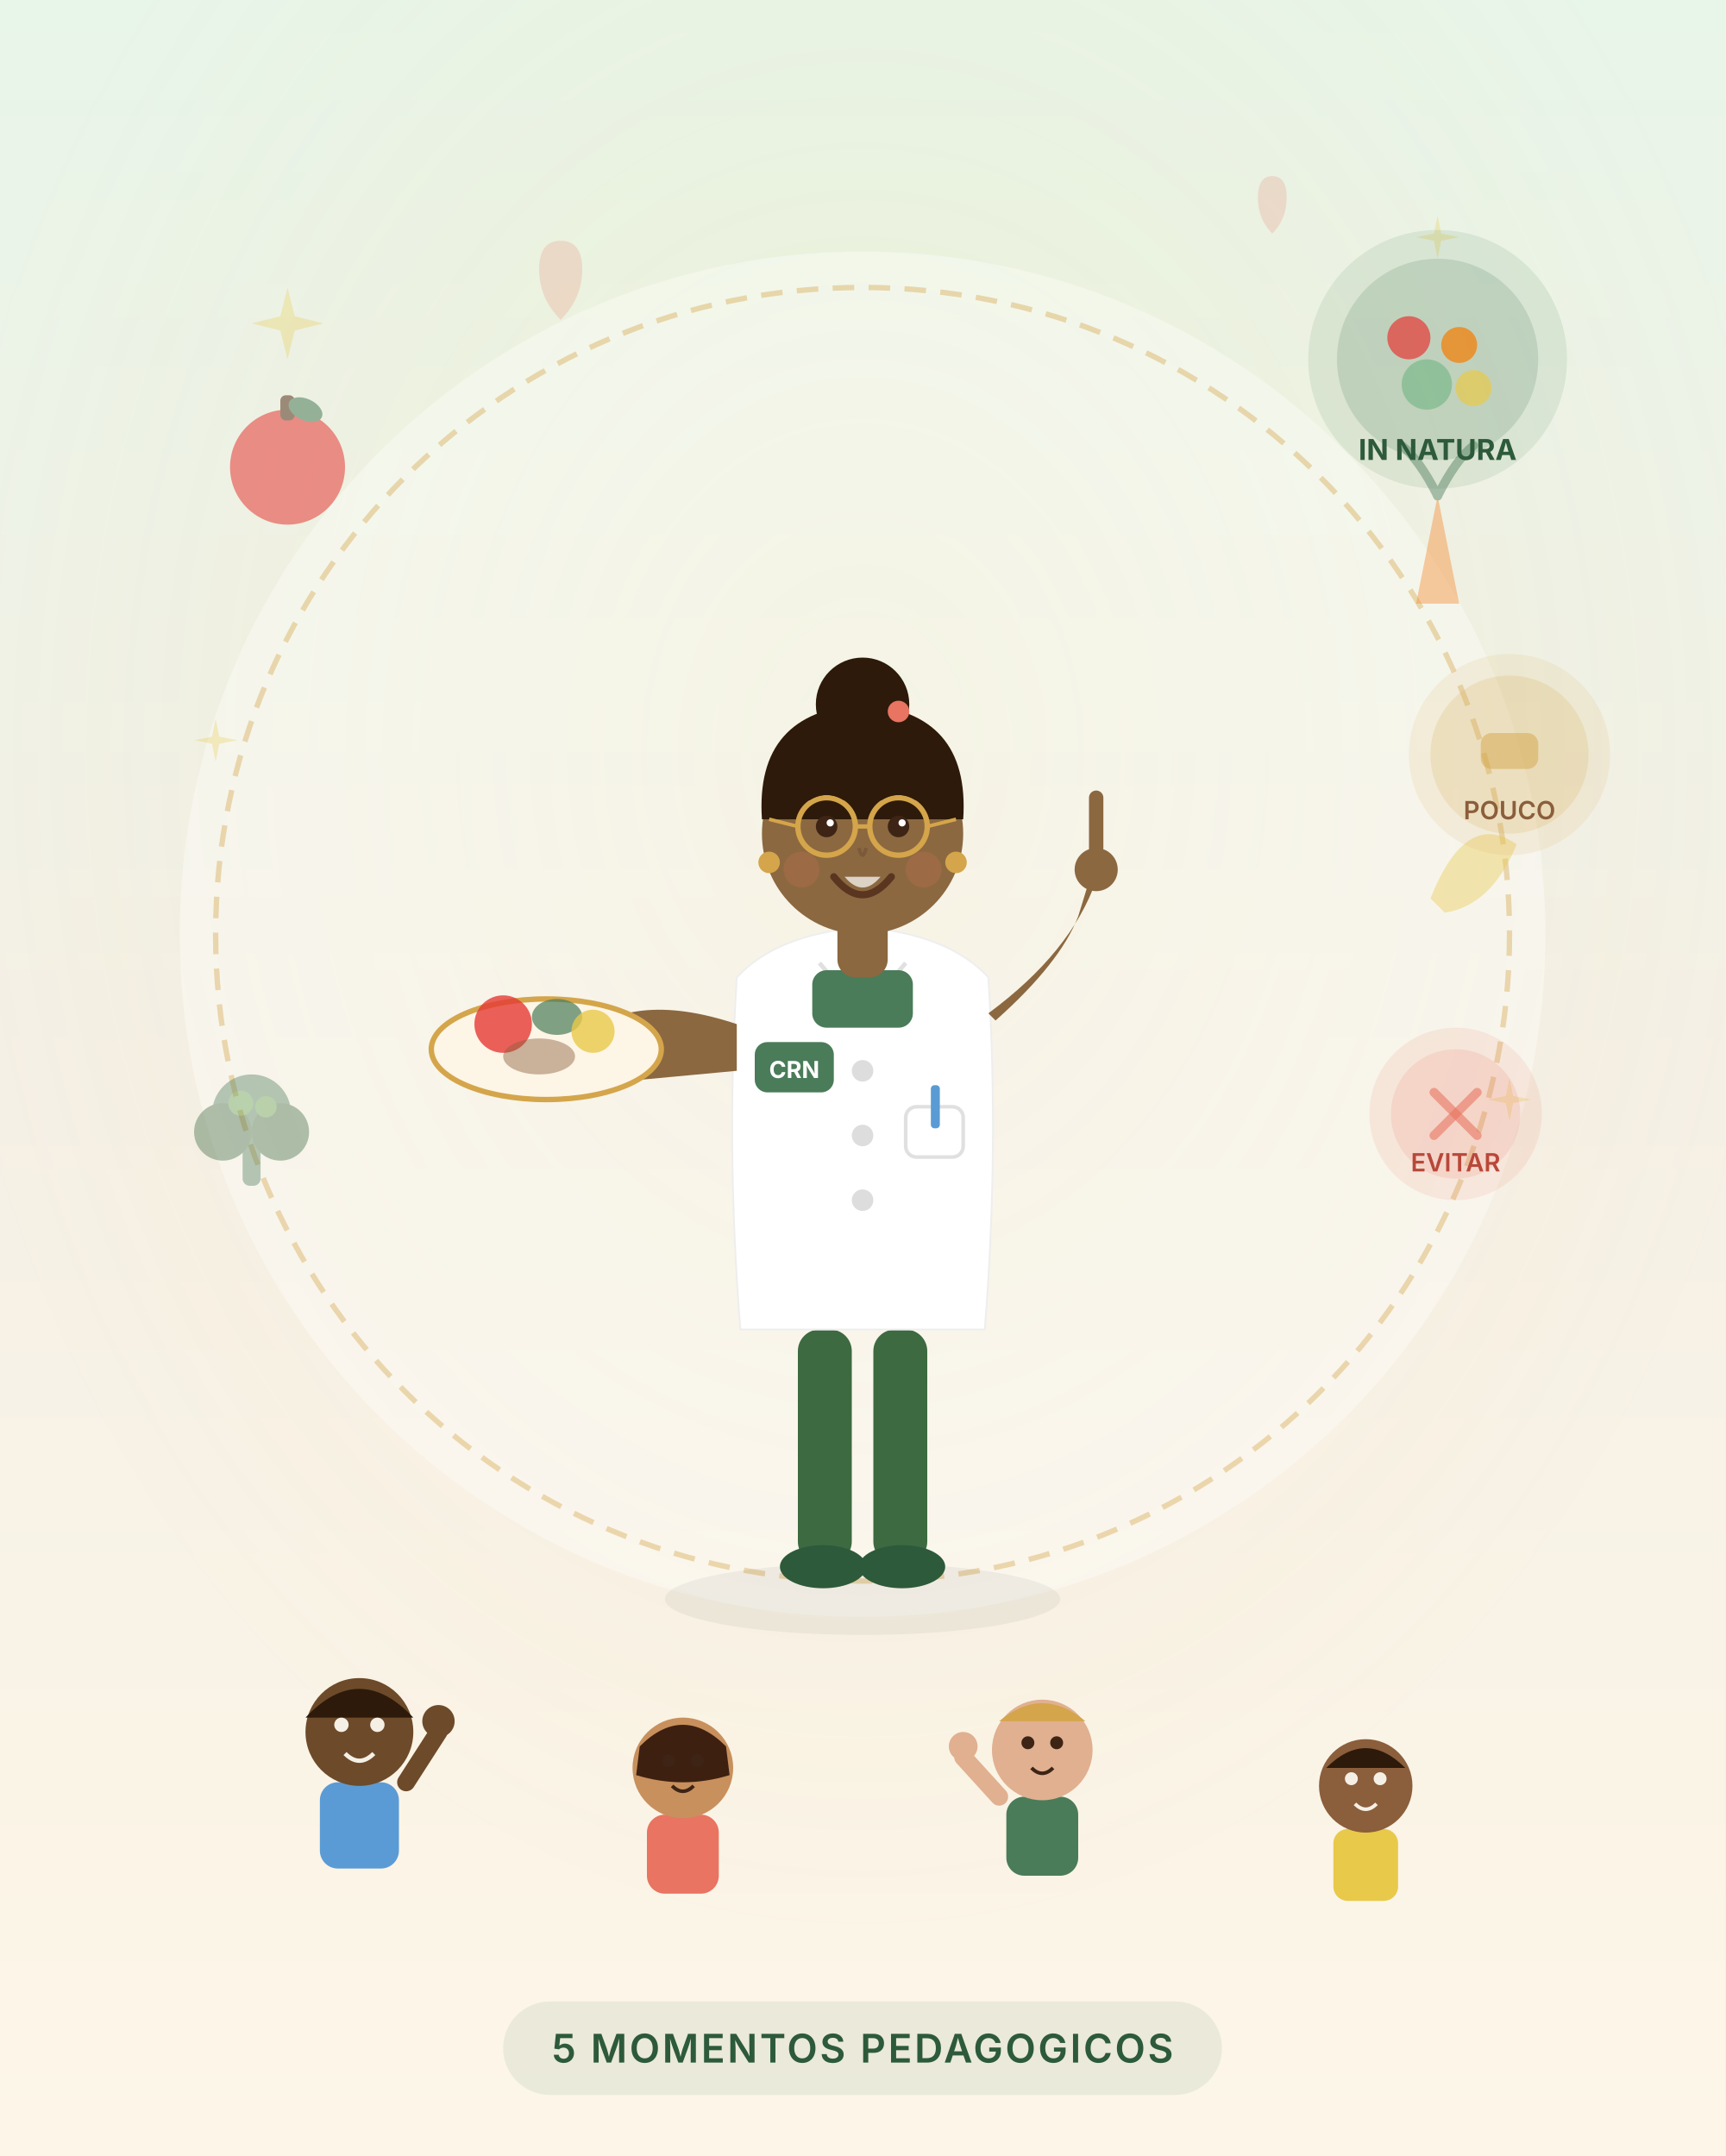
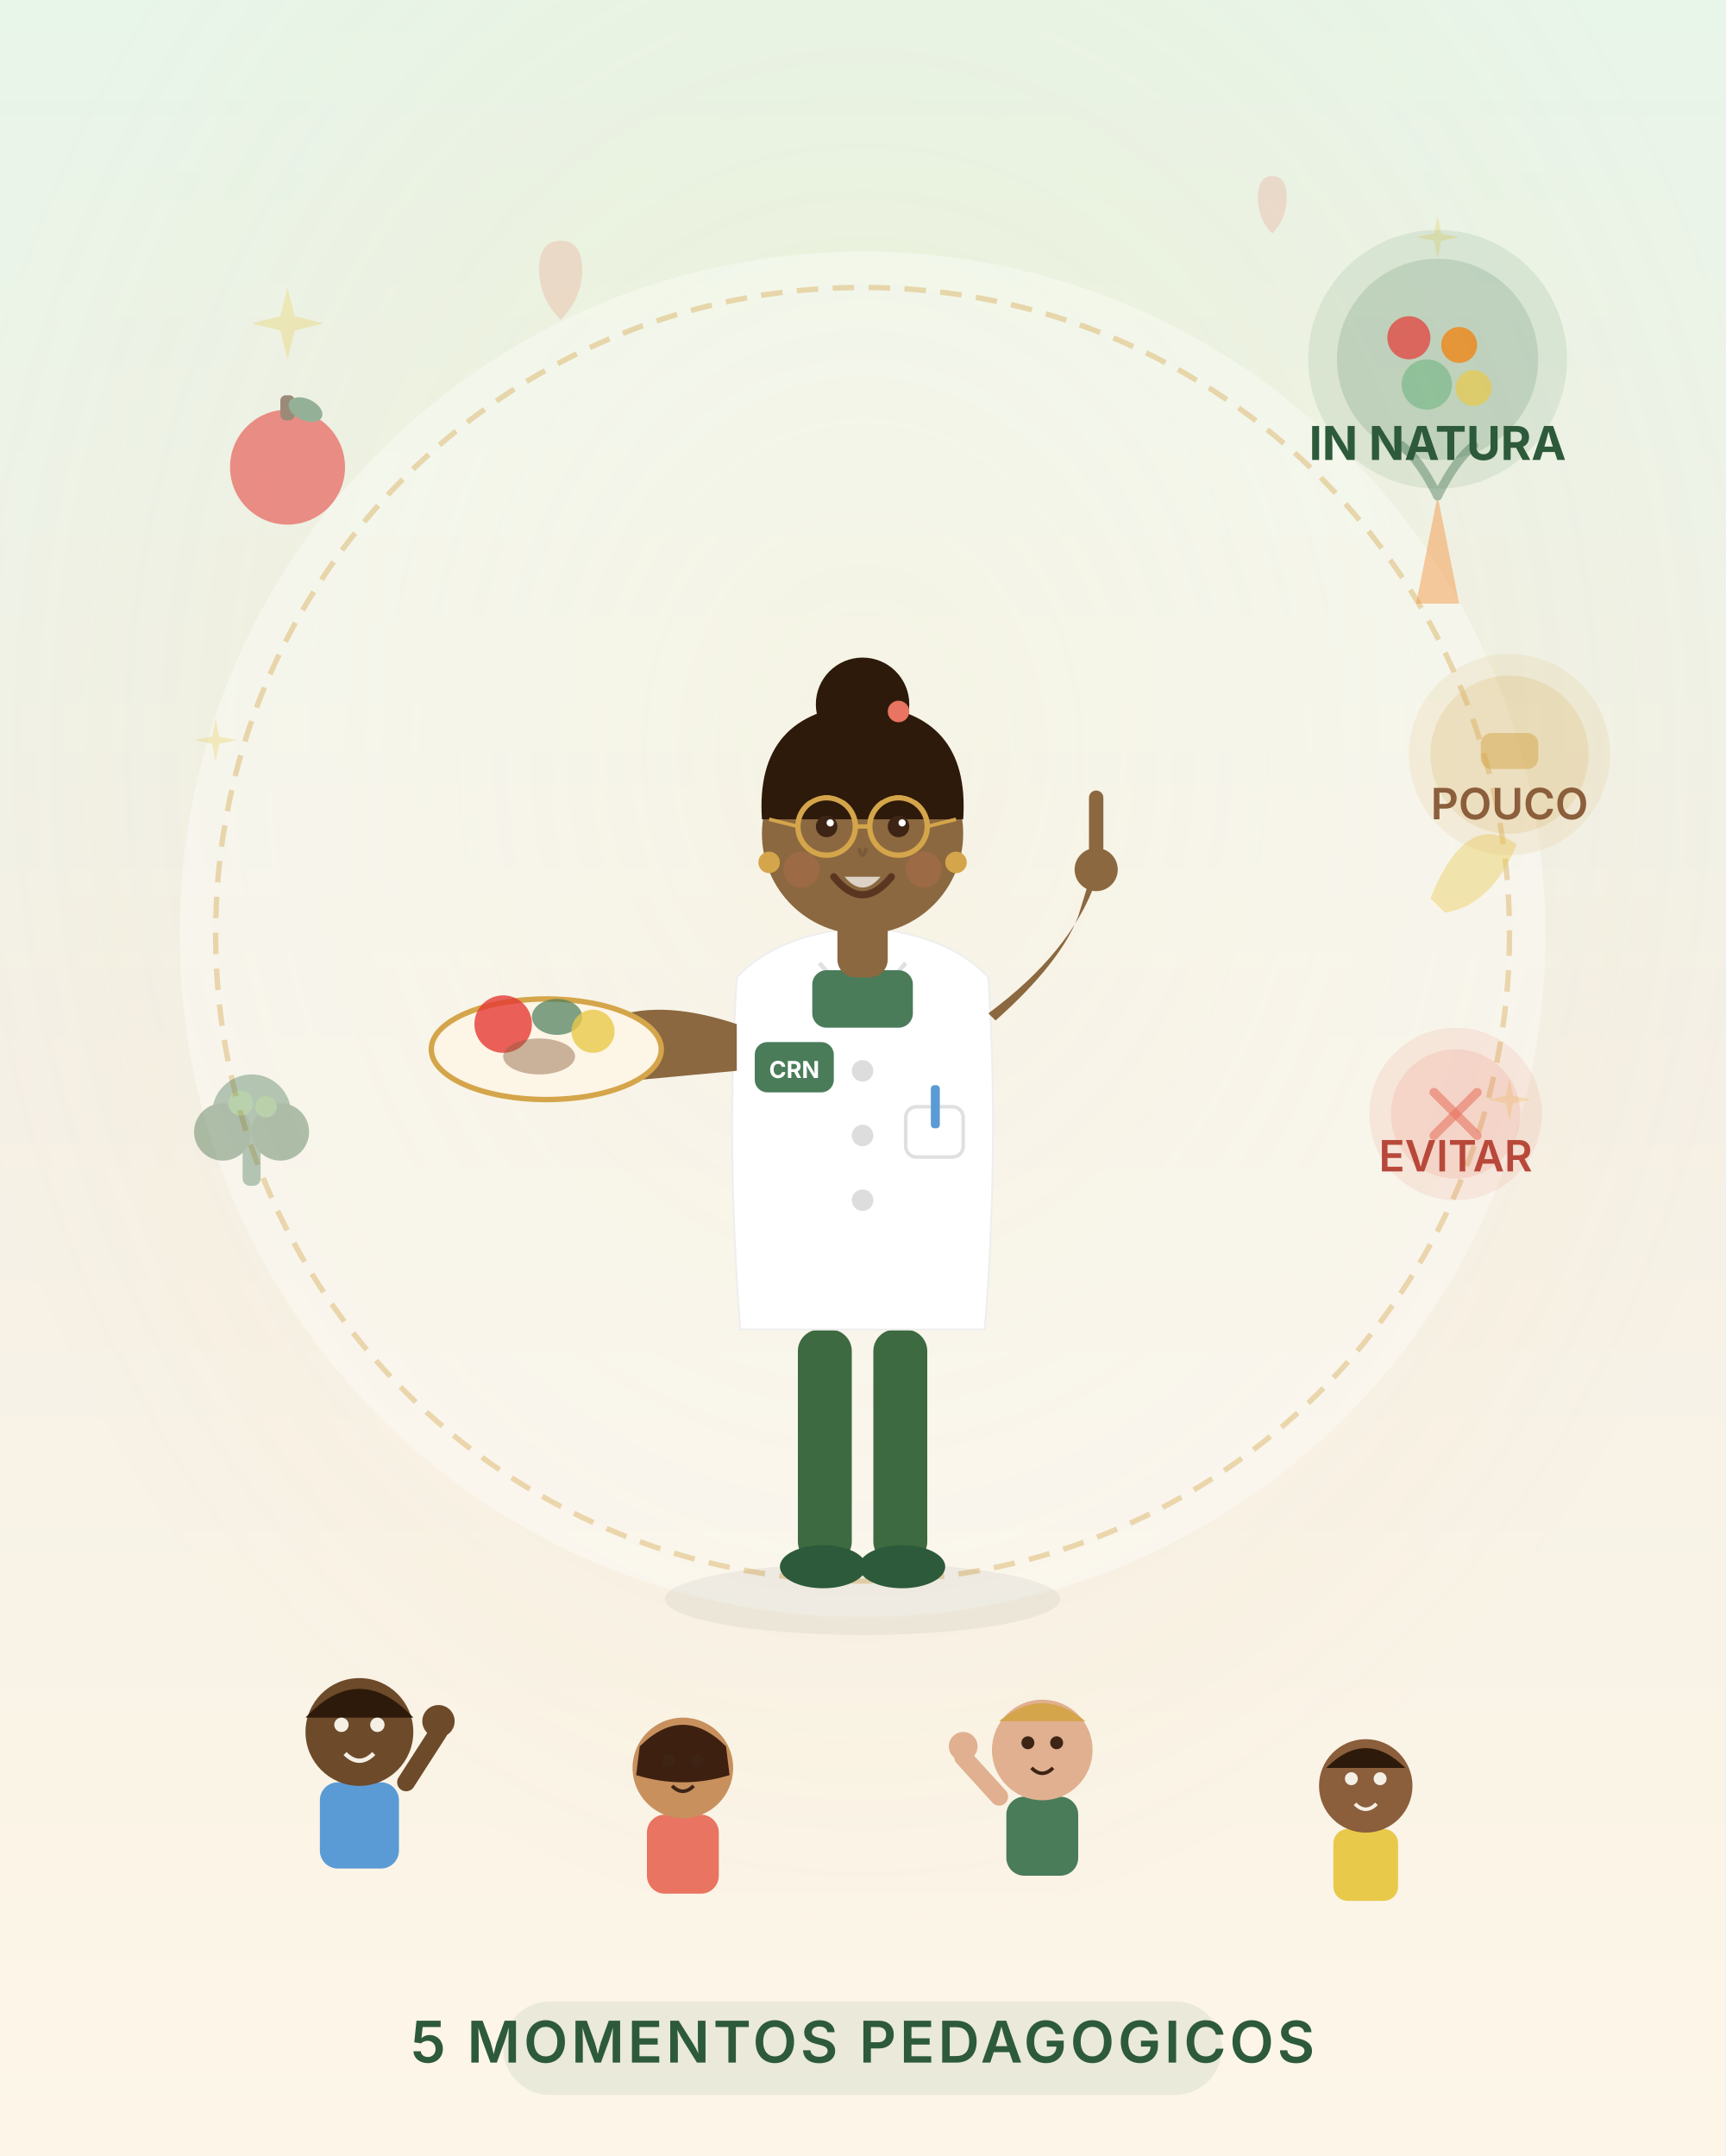
<svg xmlns="http://www.w3.org/2000/svg" viewBox="0 0 480 600">
  <defs>
    <linearGradient id="bg-n" x1="0" x2="0" y1="0" y2="1">
      <stop offset="0" stop-color="#e8f5e9" />
      <stop offset="0.5" stop-color="#f5f0e6" />
      <stop offset="1" stop-color="#fdf6e8" />
    </linearGradient>
    <radialGradient id="glow" cx="50%" cy="35%" r="55%">
      <stop offset="0" stop-color="#E8C94A" stop-opacity="0.1" />
      <stop offset="1" stop-color="#E8C94A" stop-opacity="0" />
    </radialGradient>
  </defs>
  <rect width="480" height="600" fill="url(#bg-n)" />
  <rect width="480" height="600" fill="url(#glow)" />
  <circle cx="240" cy="260" r="190" fill="white" opacity="0.35" />
  <circle cx="240" cy="260" r="180" fill="none" stroke="#D4A54A" stroke-width="1.5" stroke-dasharray="6 4" opacity="0.4" />
  <g fill="#E8C94A" opacity="0.3">
    <path d="M80 80 L82 88 L90 90 L82 92 L80 100 L78 92 L70 90 L78 88Z" />
    <path d="M400 60 L401 65 L406 66 L401 67 L400 72 L399 67 L394 66 L399 65Z" />
    <path d="M60 200 L61 205 L66 206 L61 207 L60 212 L59 207 L54 206 L59 205Z" />
    <path d="M420 300 L421 305 L426 306 L421 307 L420 312 L419 307 L414 306 L419 305Z" />
  </g>
  <g transform="translate(80 130)" opacity="0.55">
    <circle cx="0" cy="0" r="16" fill="#e53935" />
    <rect x="-2" y="-20" width="4" height="7" rx="1.5" fill="#5a3520" />
    <ellipse cx="5" cy="-16" rx="5" ry="3" fill="#4A7C59" transform="rotate(25 5 -16)" />
  </g>
  <g transform="translate(400 150)" opacity="0.45">
    <path d="M-6 18 L0 -12 L6 18Z" fill="#f4903a" />
    <path d="M0 -12 Q-5 -22 -10 -26" stroke="#4A7C59" stroke-width="2.5" fill="none" stroke-linecap="round" />
    <path d="M0 -12 Q5 -22 10 -26" stroke="#4A7C59" stroke-width="2.5" fill="none" stroke-linecap="round" />
  </g>
  <g transform="translate(70 310)" opacity="0.4">
    <rect x="-2.5" y="6" width="5" height="14" rx="2" fill="#4A7C59" />
    <circle cx="0" cy="0" r="11" fill="#4A7C59" />
    <circle cx="-8" cy="5" r="8" fill="#3d6a40" />
    <circle cx="8" cy="5" r="8" fill="#3d6a40" />
    <circle cx="-3" cy="-3" r="3.5" fill="#5a9a4a" />
    <circle cx="4" cy="-2" r="3" fill="#5a9a4a" />
  </g>
  <g transform="translate(410 240)" opacity="0.4">
    <path d="M-12 10 Q-2 -15 12 -5 Q5 12 -8 14Z" fill="#E8C94A" />
  </g>
  <g transform="translate(240 250)">
    <ellipse cx="0" cy="195" rx="55" ry="10" fill="#000" opacity="0.05" />
    <rect x="-18" y="120" width="15" height="65" rx="6" fill="#3d6a40" />
    <rect x="3" y="120" width="15" height="65" rx="6" fill="#3d6a40" />
    <ellipse cx="-11" cy="186" rx="12" ry="6" fill="#2d5a3a" />
    <ellipse cx="11" cy="186" rx="12" ry="6" fill="#2d5a3a" />
    <path d="M-35 22 Q-38 70 -34 120 L34 120 Q38 70 35 22 Q24 10 0 8 Q-24 10 -35 22Z" fill="white" stroke="#eee" stroke-width="0.5" />
    <path d="M-12 18 L0 32 L12 18" fill="none" stroke="#e0e0e0" stroke-width="1.2" />
    <circle cx="0" cy="48" r="3" fill="#ddd" />
    <circle cx="0" cy="66" r="3" fill="#ddd" />
    <circle cx="0" cy="84" r="3" fill="#ddd" />
    <rect x="12" y="58" width="16" height="14" rx="3" fill="none" stroke="#e0e0e0" stroke-width="1" />
    <rect x="19" y="52" width="2.5" height="12" rx="1" fill="#5B9BD5" />
    <rect x="-30" y="40" width="22" height="14" rx="3.5" fill="#4A7C59" />
    <text x="-19" y="50" text-anchor="middle" font-family="Inter,sans-serif" font-size="6.5" fill="white" font-weight="700">CRN</text>
    <rect x="-14" y="20" width="28" height="16" rx="4" fill="#4A7C59" />
    <rect x="-7" y="4" width="14" height="18" rx="5" fill="#8B6840" />
    <circle cx="0" cy="-18" r="28" fill="#8B6840" />
    <path d="M-28 -22 Q-30 -52 0 -54 Q30 -52 28 -22" fill="#2d1a0a" />
    <circle cx="0" cy="-54" r="13" fill="#2d1a0a" />
    <circle cx="10" cy="-52" r="3" fill="#E87461" />
    <circle cx="-26" cy="-10" r="3" fill="#D4A54A" />
    <circle cx="26" cy="-10" r="3" fill="#D4A54A" />
    <circle cx="-10" cy="-20" r="8" fill="none" stroke="#D4A54A" stroke-width="1.5" />
    <circle cx="10" cy="-20" r="8" fill="none" stroke="#D4A54A" stroke-width="1.5" />
    <line x1="-2" y1="-20" x2="2" y2="-20" stroke="#D4A54A" stroke-width="1.2" />
    <line x1="-18" y1="-20" x2="-26" y2="-22" stroke="#D4A54A" stroke-width="1" />
    <line x1="18" y1="-20" x2="26" y2="-22" stroke="#D4A54A" stroke-width="1" />
    <circle cx="-10" cy="-20" r="3" fill="#3d2415" />
    <circle cx="10" cy="-20" r="3" fill="#3d2415" />
    <circle cx="-9" cy="-21" r="1" fill="white" />
    <circle cx="11" cy="-21" r="1" fill="white" />
    <path d="M-15 -28 Q-10 -31 -5 -28" stroke="#2d1a0a" stroke-width="1.5" fill="none" stroke-linecap="round" />
    <path d="M5 -28 Q10 -31 15 -28" stroke="#2d1a0a" stroke-width="1.5" fill="none" stroke-linecap="round" />
    <path d="M-1 -14 Q0 -10 1 -14" stroke="#7a5a38" stroke-width="1" fill="none" />
    <path d="M-8 -6 Q0 4 8 -6" stroke="#5a3520" stroke-width="2" fill="none" stroke-linecap="round" />
    <path d="M-5 -6 Q0 0 5 -6" fill="white" opacity="0.7" />
    <circle cx="-17" cy="-8" r="5" fill="#E87461" opacity="0.18" />
    <circle cx="17" cy="-8" r="5" fill="#E87461" opacity="0.18" />
    <path d="M-35 35 Q-65 25 -80 40 Q-85 48 -78 52 L-35 48Z" fill="#8B6840" />
    <ellipse cx="-88" cy="42" rx="32" ry="14" fill="#fdf5e6" stroke="#D4A54A" stroke-width="1.5" />
    <circle cx="-100" cy="35" r="8" fill="#e53935" opacity="0.8" />
    <ellipse cx="-85" cy="33" rx="7" ry="5" fill="#4A7C59" opacity="0.7" />
    <circle cx="-75" cy="37" r="6" fill="#E8C94A" opacity="0.8" />
    <ellipse cx="-90" cy="44" rx="10" ry="5" fill="#8B5E3C" opacity="0.45" />
    <path d="M35 32 Q58 15 65 -5 Q68 -12 64 -8 L60 5 Q55 18 37 34Z" fill="#8B6840" />
    <circle cx="65" cy="-8" r="6" fill="#8B6840" />
    <path d="M65 -14 L65 -28" stroke="#8B6840" stroke-width="4" stroke-linecap="round" />
  </g>
  <g transform="translate(400 100)">
    <circle cx="0" cy="0" r="36" fill="#4A7C59" opacity="0.12" />
    <circle cx="0" cy="0" r="28" fill="#4A7C59" opacity="0.18" />
    <circle cx="-8" cy="-6" r="6" fill="#e53935" opacity="0.7" />
    <circle cx="6" cy="-4" r="5" fill="#f57c00" opacity="0.7" />
    <circle cx="-3" cy="7" r="7" fill="#7CB98A" opacity="0.7" />
    <circle cx="10" cy="8" r="5" fill="#E8C94A" opacity="0.7" />
-     <text x="0" y="28" text-anchor="middle" font-family="Inter,sans-serif" font-size="8" fill="#2d5a3a" font-weight="700">IN NATURA</text>
+     <text x="0" y="28" text-anchor="middle" font-family="Inter,sans-serif" font-size="13" fill="#2d5a3a" font-weight="700">IN NATURA</text>
  </g>
  <g transform="translate(420 210)">
    <circle cx="0" cy="0" r="28" fill="#D4A54A" opacity="0.12" />
    <circle cx="0" cy="0" r="22" fill="#D4A54A" opacity="0.18" />
    <rect x="-8" y="-6" width="16" height="10" rx="3" fill="#D4A54A" opacity="0.5" />
-     <text x="0" y="18" text-anchor="middle" font-family="Inter,sans-serif" font-size="7" fill="#8B5E3C" font-weight="600">POUCO</text>
+     <text x="0" y="18" text-anchor="middle" font-family="Inter,sans-serif" font-size="12" fill="#8B5E3C" font-weight="600">POUCO</text>
  </g>
  <g transform="translate(405 310)">
    <circle cx="0" cy="0" r="24" fill="#E87461" opacity="0.12" />
    <circle cx="0" cy="0" r="18" fill="#E87461" opacity="0.15" />
    <line x1="-6" y1="-6" x2="6" y2="6" stroke="#E87461" stroke-width="2.5" stroke-linecap="round" opacity="0.6" />
    <line x1="6" y1="-6" x2="-6" y2="6" stroke="#E87461" stroke-width="2.5" stroke-linecap="round" opacity="0.6" />
-     <text x="0" y="16" text-anchor="middle" font-family="Inter,sans-serif" font-size="7" fill="#b8483a" font-weight="600">EVITAR</text>
+     <text x="0" y="16" text-anchor="middle" font-family="Inter,sans-serif" font-size="12" fill="#b8483a" font-weight="600">EVITAR</text>
  </g>
  <g transform="translate(100 490)">
    <rect x="-11" y="6" width="22" height="24" rx="5" fill="#5B9BD5" />
    <circle cx="0" cy="-8" r="15" fill="#6d4a2a" />
    <path d="M-15 -12 Q0 -28 15 -12" fill="#2d1a0a" />
    <circle cx="-5" cy="-10" r="2" fill="#f5f0e6" />
    <circle cx="5" cy="-10" r="2" fill="#f5f0e6" />
    <path d="M-4 -2 Q0 2 4 -2" stroke="#f5f0e6" stroke-width="1.2" fill="none" />
    <path d="M13 6 L22 -8" stroke="#6d4a2a" stroke-width="5" stroke-linecap="round" />
    <circle cx="22" cy="-11" r="4.5" fill="#6d4a2a" />
  </g>
  <g transform="translate(190 500)">
    <rect x="-10" y="5" width="20" height="22" rx="5" fill="#E87461" />
    <circle cx="0" cy="-8" r="14" fill="#c8905d" />
    <path d="M-12 -14 Q0 -26 12 -14 L13 -6 Q0 -2 -13 -6Z" fill="#3d2010" />
    <circle cx="-4" cy="-10" r="1.8" fill="#3d2415" />
    <circle cx="4" cy="-10" r="1.8" fill="#3d2415" />
    <path d="M-3 -3 Q0 0 3 -3" stroke="#3d2415" stroke-width="1" fill="none" />
  </g>
  <g transform="translate(290 495)">
    <rect x="-10" y="5" width="20" height="22" rx="5" fill="#4A7C59" />
    <circle cx="0" cy="-8" r="14" fill="#e0b090" />
    <path d="M-12 -16 Q0 -26 12 -16" fill="#D4A54A" />
    <circle cx="-4" cy="-10" r="1.8" fill="#3d2415" />
    <circle cx="4" cy="-10" r="1.8" fill="#3d2415" />
    <path d="M-3 -3 Q0 0 3 -3" stroke="#3d2415" stroke-width="1" fill="none" />
    <path d="M-12 5 L-22 -6" stroke="#e0b090" stroke-width="5" stroke-linecap="round" />
    <circle cx="-22" cy="-9" r="4" fill="#e0b090" />
  </g>
  <g transform="translate(380 505)">
    <rect x="-9" y="4" width="18" height="20" rx="4" fill="#E8C94A" />
    <circle cx="0" cy="-8" r="13" fill="#8B5E3C" />
    <path d="M-11 -13 Q0 -24 11 -13" fill="#2d1a0a" />
    <circle cx="-4" cy="-10" r="1.8" fill="#f5f0e6" />
    <circle cx="4" cy="-10" r="1.8" fill="#f5f0e6" />
    <path d="M-3 -3 Q0 0 3 -3" stroke="#f5f0e6" stroke-width="1" fill="none" />
  </g>
  <g fill="#E87461" opacity="0.2">
    <path d="M150 75 Q150 67 156 67 Q162 67 162 75 Q162 83 156 89 Q150 83 150 75Z" />
    <path d="M350 55 Q350 49 354 49 Q358 49 358 55 Q358 61 354 65 Q350 61 350 55Z" />
  </g>
  <g transform="translate(240 570)">
    <rect x="-100" y="-13" width="200" height="26" rx="13" fill="#4A7C59" opacity="0.1" />
-     <text x="0" y="4" text-anchor="middle" font-family="Inter,sans-serif" font-size="11" fill="#2d5a3a" font-weight="600" letter-spacing="0.06em">5 MOMENTOS PEDAGOGICOS</text>
+     <text x="0" y="4" text-anchor="middle" font-family="Inter,sans-serif" font-size="16" fill="#2d5a3a" font-weight="600" letter-spacing="0.06em">5 MOMENTOS PEDAGOGICOS</text>
  </g>
</svg>
